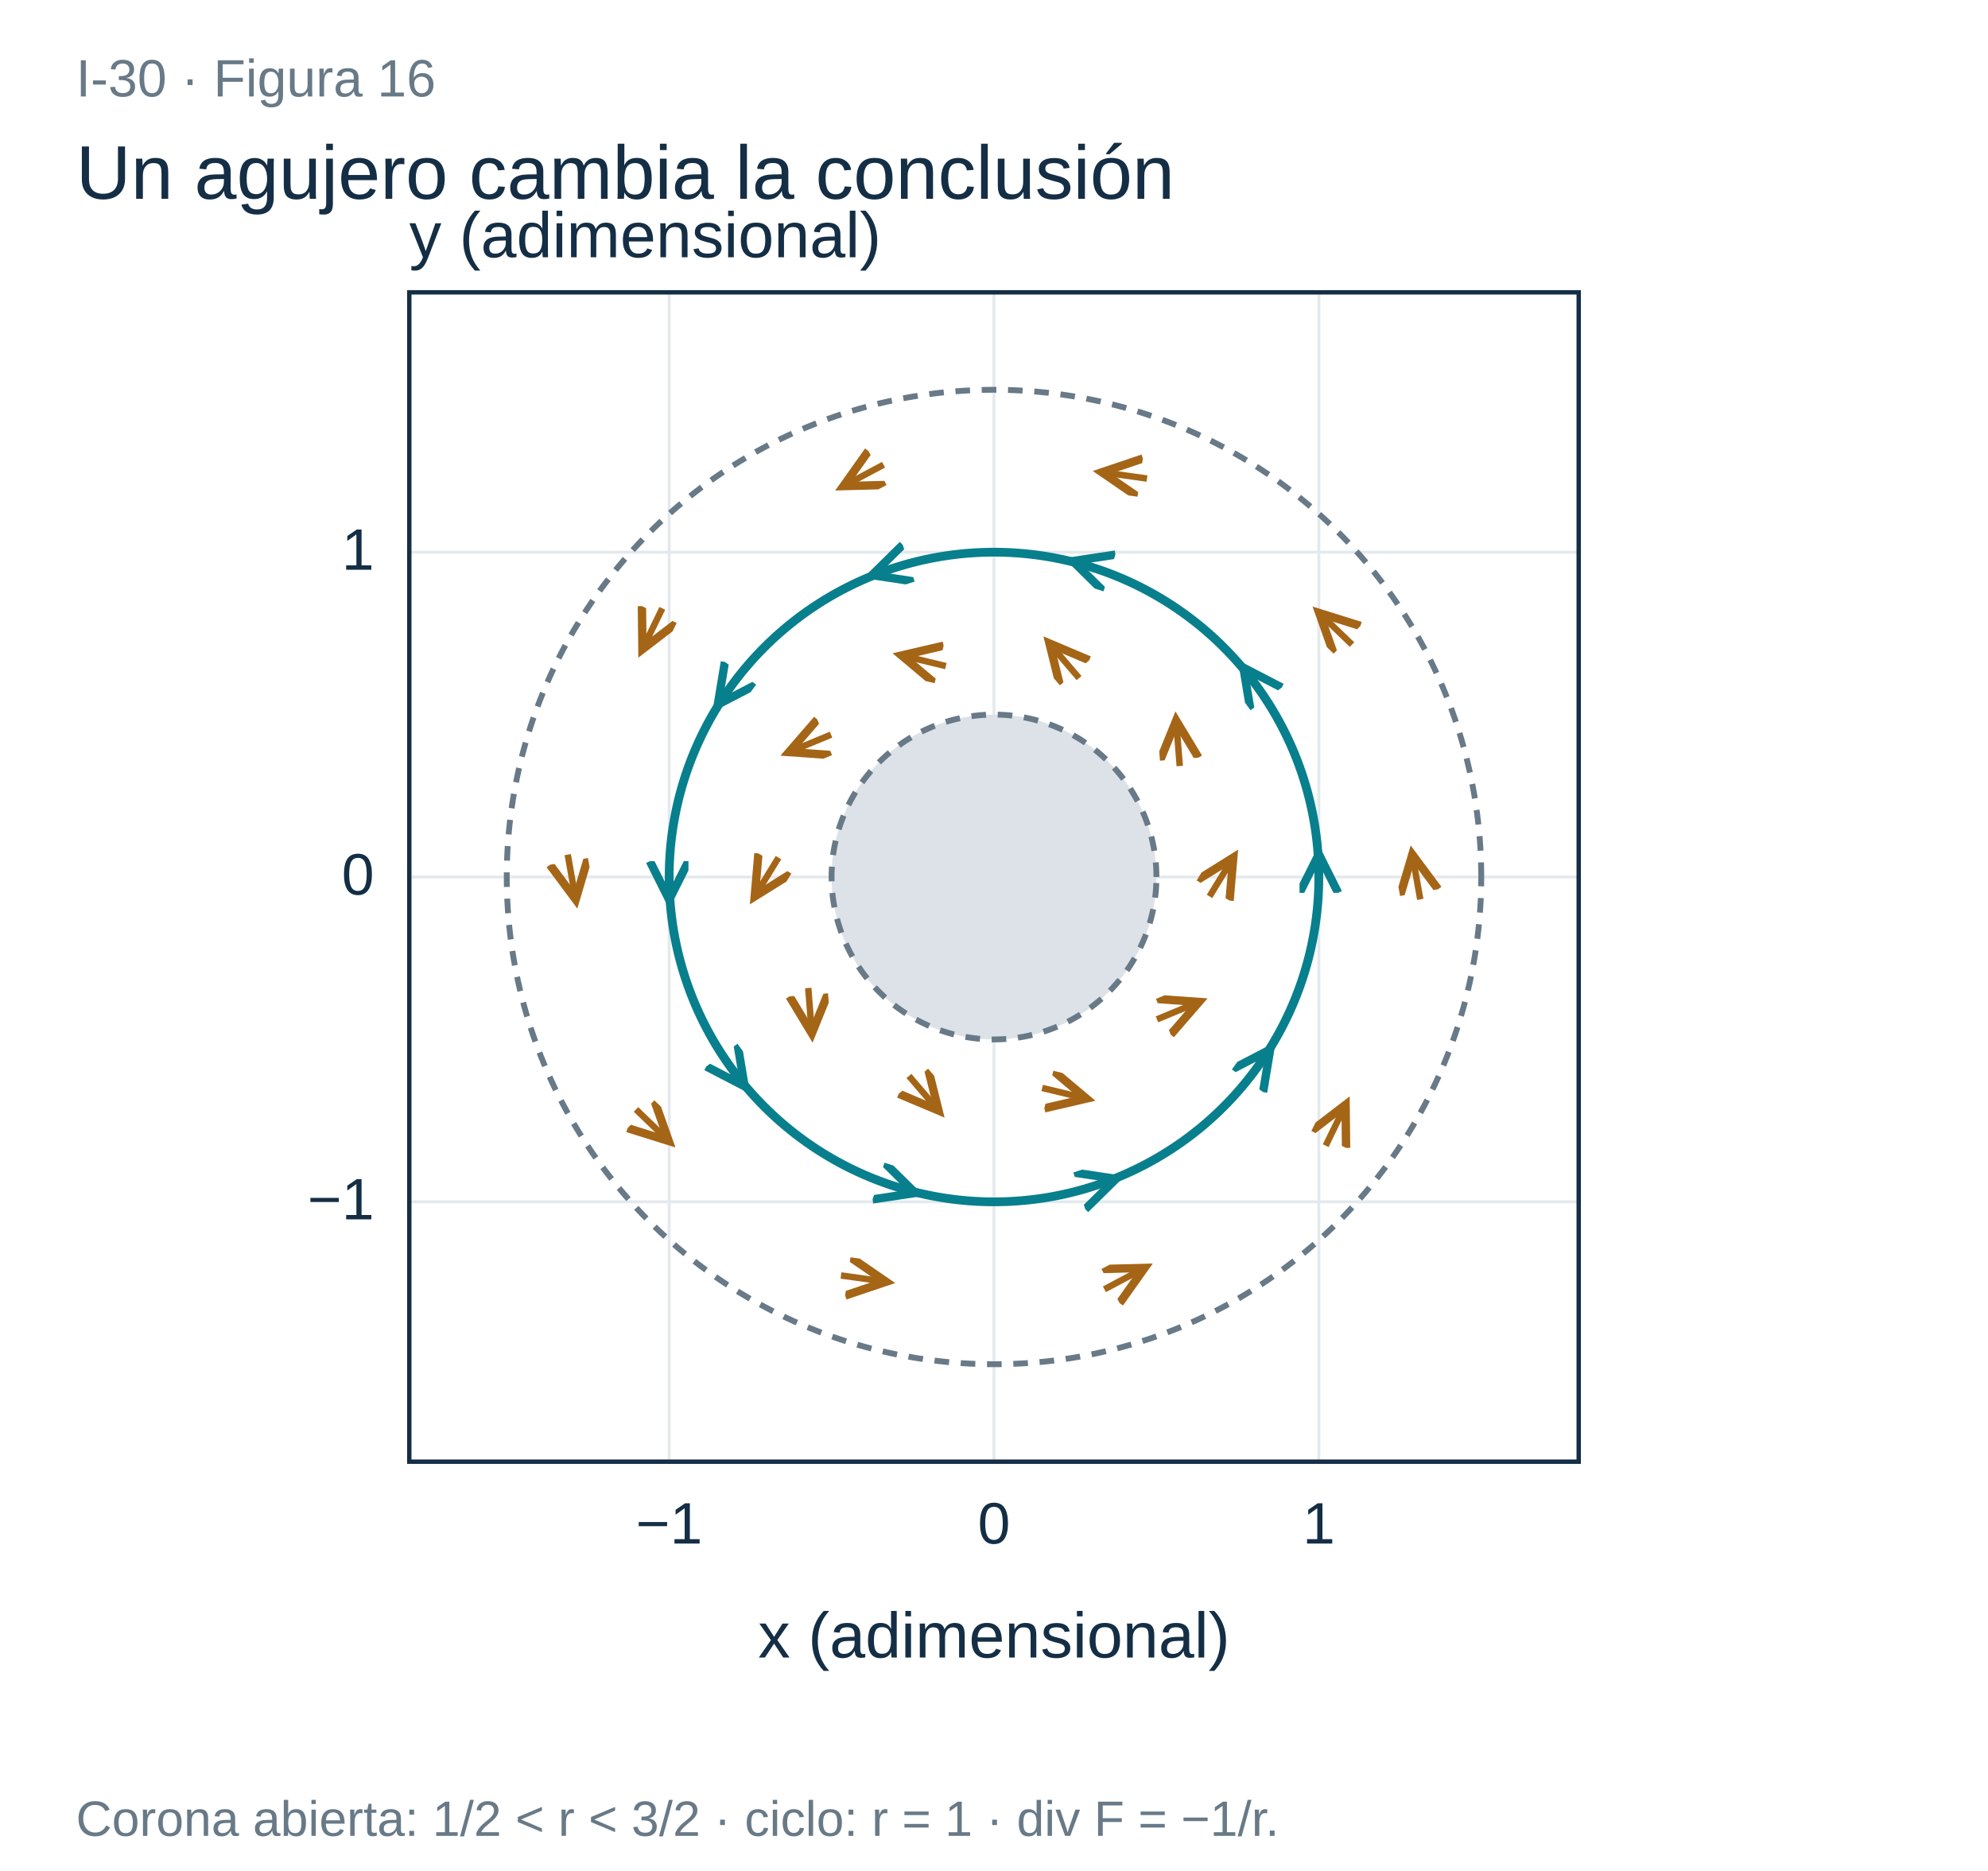
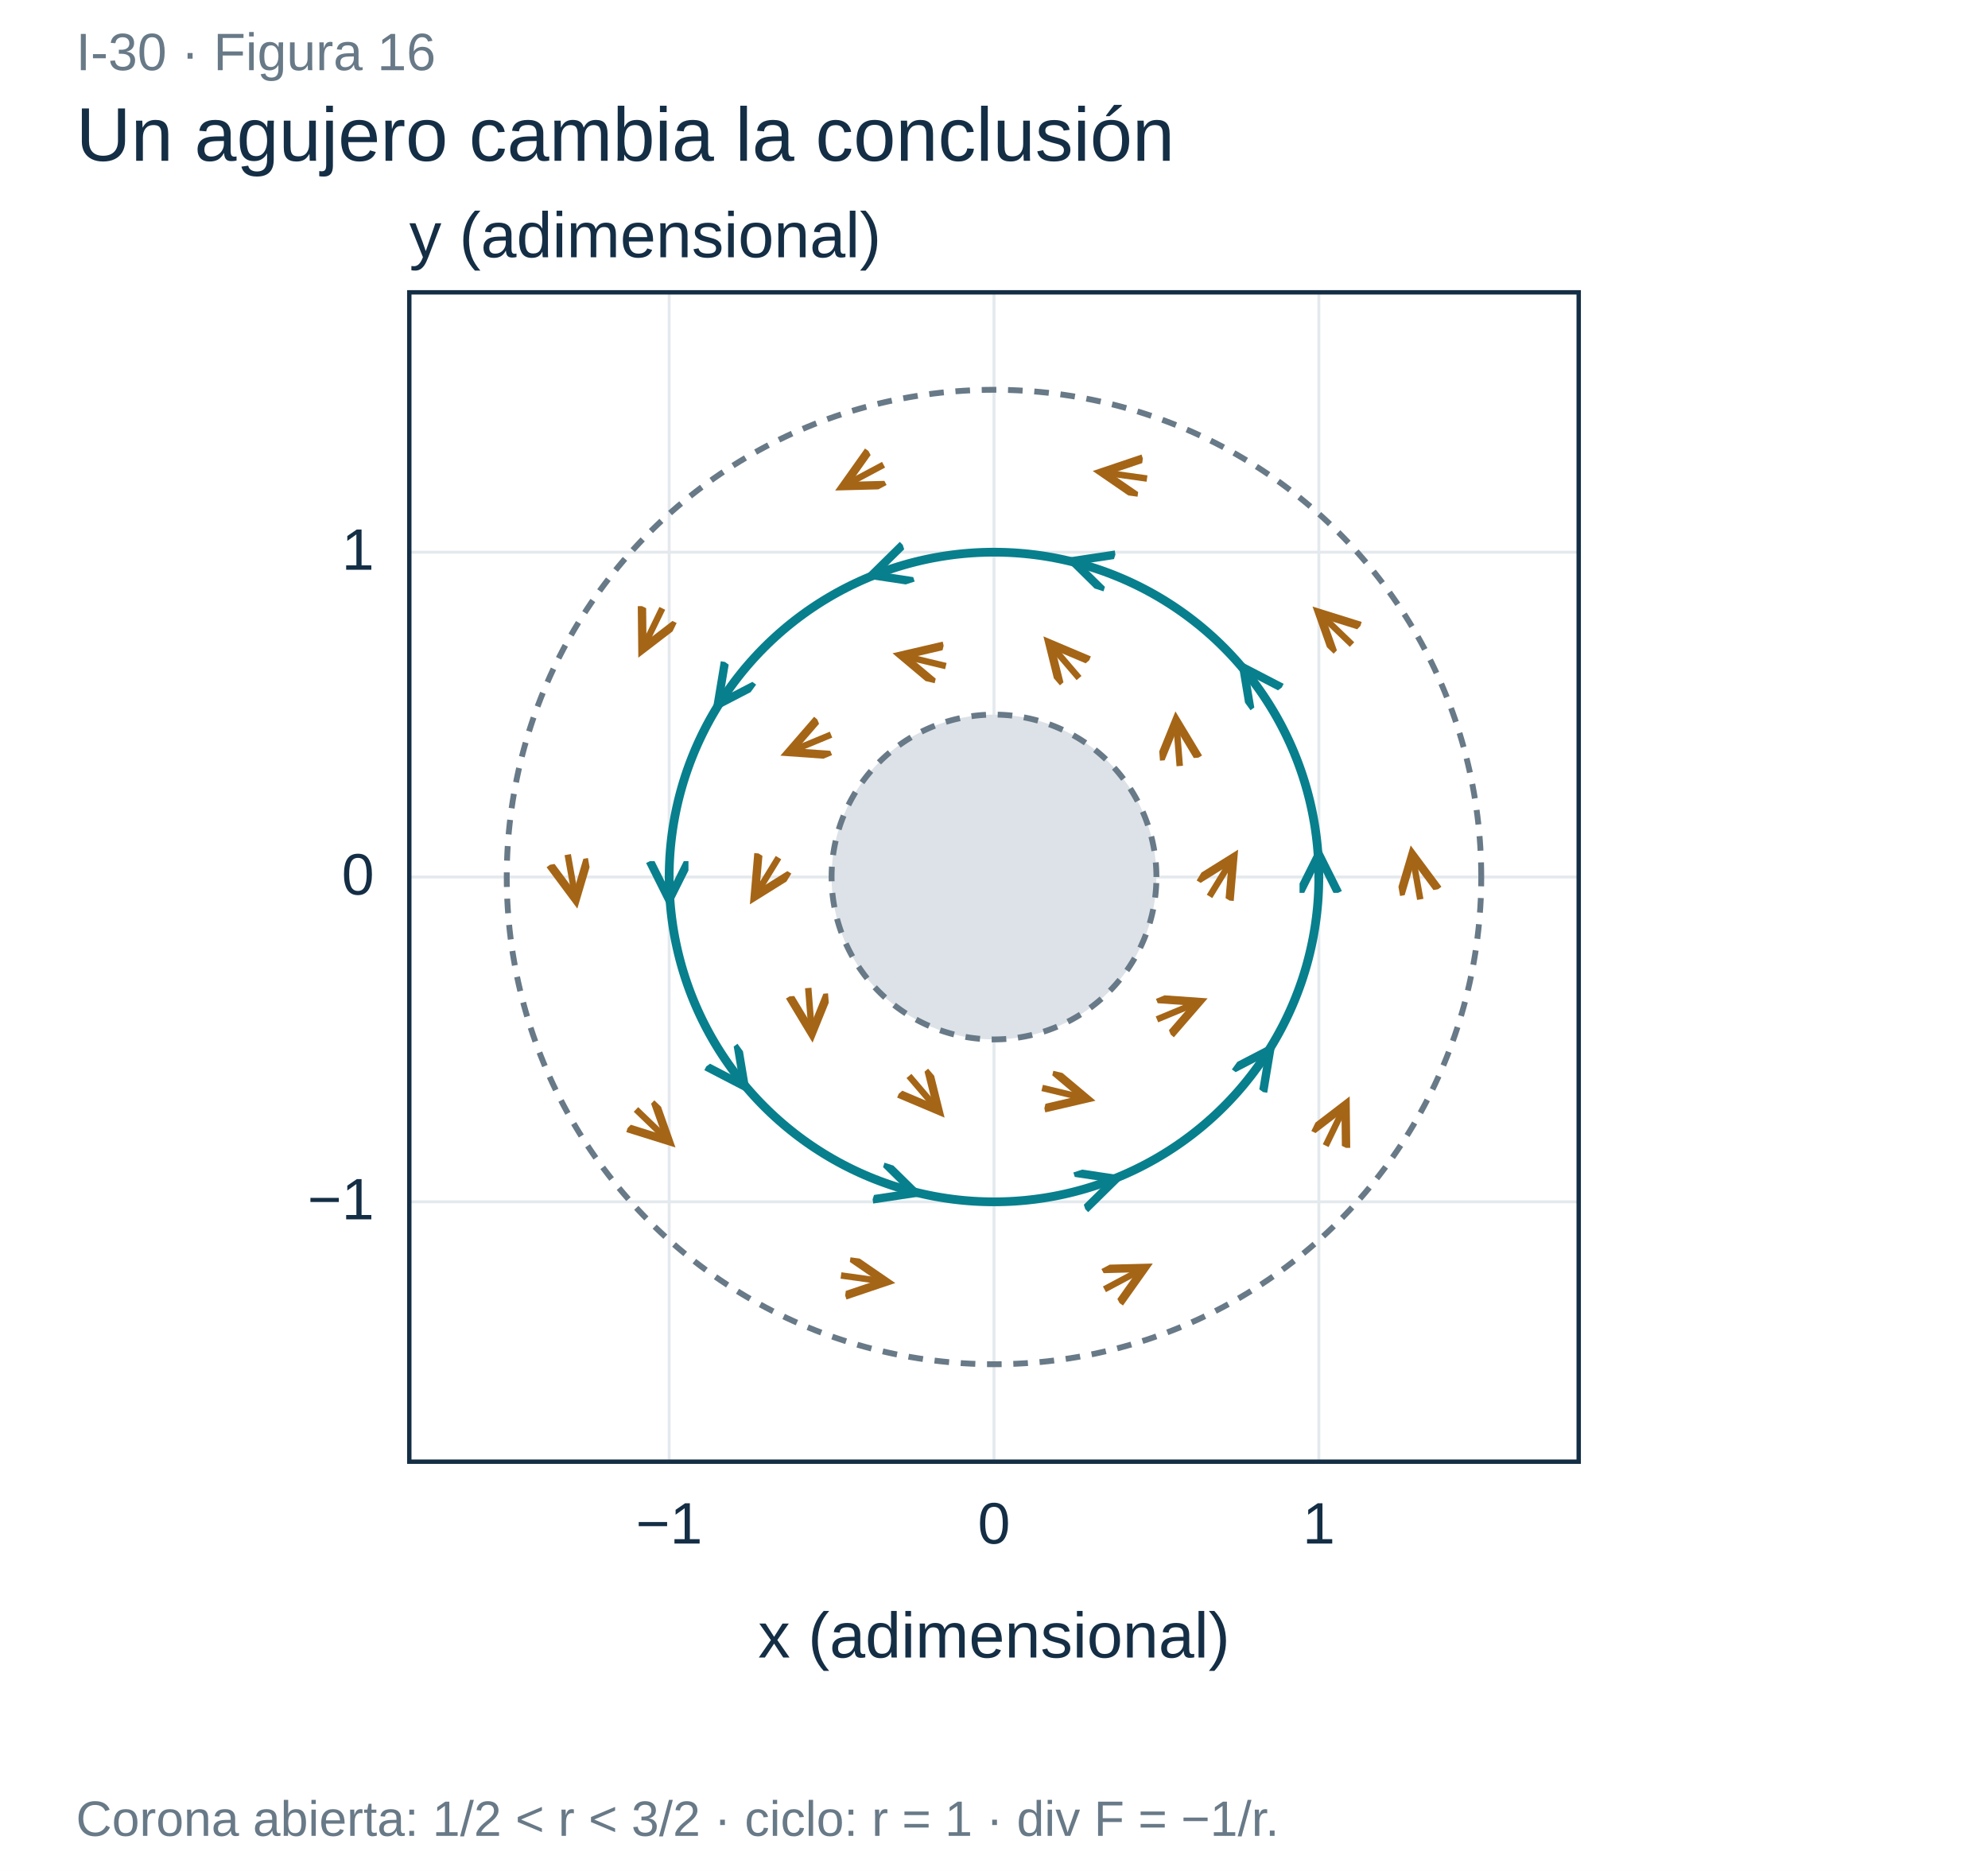
<svg xmlns="http://www.w3.org/2000/svg" width="680" height="640" viewBox="0 0 680 640" role="img" aria-labelledby="title desc">
  <defs>
    <clipPath id="plot">
      <rect x="140" y="100" width="400" height="400" />
    </clipPath>
    <marker id="arr" markerWidth="8" markerHeight="8" refX="6" refY="3" orient="auto">
      <path d="M0 0L6 3L0 6" fill="none" stroke="context-stroke" stroke-width="1.3" />
    </marker>
  </defs>
  <rect width="680" height="640" fill="white" />
-   <text x="26" y="33" font-family="Arial,sans-serif" font-size="18" fill="#687987" text-anchor="start">I-30 · Figura 16</text>
-   <text x="26" y="68" font-family="Arial,sans-serif" font-size="26" fill="#142e45" text-anchor="start">Un agujero cambia la conclusión</text>
+   <text x="26" y="24" font-family="Arial,sans-serif" font-size="18" fill="#687987" text-anchor="start">I-30 · Figura 16</text>
+   <text x="26" y="55" font-family="Arial,sans-serif" font-size="26" fill="#142e45" text-anchor="start">Un agujero cambia la conclusión</text>
  <path d="M228.889 100V500" stroke="#e4e9ed" />
  <text x="228.889" y="528" font-family="Arial,sans-serif" font-size="20" fill="#142e45" text-anchor="middle">−1</text>
  <path d="M340.0 100V500" stroke="#e4e9ed" />
  <text x="340.0" y="528" font-family="Arial,sans-serif" font-size="20" fill="#142e45" text-anchor="middle">0</text>
  <path d="M451.111 100V500" stroke="#e4e9ed" />
  <text x="451.111" y="528" font-family="Arial,sans-serif" font-size="20" fill="#142e45" text-anchor="middle">1</text>
  <path d="M140 411.111H540" stroke="#e4e9ed" />
  <text x="128" y="417.111" font-family="Arial,sans-serif" font-size="20" fill="#142e45" text-anchor="end">−1</text>
  <path d="M140 300.0H540" stroke="#e4e9ed" />
  <text x="128" y="306.0" font-family="Arial,sans-serif" font-size="20" fill="#142e45" text-anchor="end">0</text>
  <path d="M140 188.889H540" stroke="#e4e9ed" />
  <text x="128" y="194.889" font-family="Arial,sans-serif" font-size="20" fill="#142e45" text-anchor="end">1</text>
  <rect x="140" y="100" width="400" height="400" fill="none" stroke="#142e45" stroke-width="1.5" />
  <text x="340.0" y="567" font-family="Arial,sans-serif" font-size="22" fill="#142e45" text-anchor="middle">x (adimensional)</text>
  <text x="140" y="88" font-family="Arial,sans-serif" font-size="22" fill="#142e45" text-anchor="start">y (adimensional)</text>
  <circle cx="340.0" cy="300.0" r="55.556" fill="#dce2e7" />
  <polyline points="395.556,300.000 395.549,299.127 395.528,298.255 395.494,297.383 395.446,296.512 395.384,295.641 395.309,294.772 395.220,293.904 395.117,293.037 395.001,292.172 394.872,291.309 394.728,290.448 394.572,289.590 394.401,288.734 394.218,287.881 394.021,287.031 393.810,286.184 393.587,285.340 393.350,284.500 393.100,283.664 392.836,282.832 392.560,282.005 392.271,281.181 391.969,280.363 391.654,279.549 391.327,278.740 390.986,277.936 390.634,277.138 390.268,276.346 389.890,275.559 389.500,274.778 389.098,274.004 388.684,273.236 388.257,272.475 387.819,271.720 387.369,270.972 386.907,270.232 386.434,269.499 385.949,268.773 385.453,268.055 384.945,267.345 384.427,266.643 383.898,265.950 383.357,265.264 382.806,264.588 382.245,263.920 381.673,263.260 381.091,262.610 380.498,261.970 379.896,261.338 379.284,260.716 378.662,260.104 378.030,259.502 377.390,258.909 376.740,258.327 376.080,257.755 375.412,257.194 374.736,256.643 374.050,256.102 373.357,255.573 372.655,255.055 371.945,254.547 371.227,254.051 370.501,253.566 369.768,253.093 369.028,252.631 368.280,252.181 367.525,251.743 366.764,251.316 365.996,250.902 365.222,250.500 364.441,250.110 363.654,249.732 362.862,249.366 362.064,249.014 361.260,248.673 360.451,248.346 359.637,248.031 358.819,247.729 357.995,247.440 357.168,247.164 356.336,246.900 355.500,246.650 354.660,246.413 353.816,246.190 352.969,245.979 352.119,245.782 351.266,245.599 350.410,245.428 349.552,245.272 348.691,245.128 347.828,244.999 346.963,244.883 346.096,244.780 345.228,244.691 344.359,244.616 343.488,244.554 342.617,244.506 341.745,244.472 340.873,244.451 340.000,244.444 339.127,244.451 338.255,244.472 337.383,244.506 336.512,244.554 335.641,244.616 334.772,244.691 333.904,244.780 333.037,244.883 332.172,244.999 331.309,245.128 330.448,245.272 329.590,245.428 328.734,245.599 327.881,245.782 327.031,245.979 326.184,246.190 325.340,246.413 324.500,246.650 323.664,246.900 322.832,247.164 322.005,247.440 321.181,247.729 320.363,248.031 319.549,248.346 318.740,248.673 317.936,249.014 317.138,249.366 316.346,249.732 315.559,250.110 314.778,250.500 314.004,250.902 313.236,251.316 312.475,251.743 311.720,252.181 310.972,252.631 310.232,253.093 309.499,253.566 308.773,254.051 308.055,254.547 307.345,255.055 306.643,255.573 305.950,256.102 305.264,256.643 304.588,257.194 303.920,257.755 303.260,258.327 302.610,258.909 301.970,259.502 301.338,260.104 300.716,260.716 300.104,261.338 299.502,261.970 298.909,262.610 298.327,263.260 297.755,263.920 297.194,264.588 296.643,265.264 296.102,265.950 295.573,266.643 295.055,267.345 294.547,268.055 294.051,268.773 293.566,269.499 293.093,270.232 292.631,270.972 292.181,271.720 291.743,272.475 291.316,273.236 290.902,274.004 290.500,274.778 290.110,275.559 289.732,276.346 289.366,277.138 289.014,277.936 288.673,278.740 288.346,279.549 288.031,280.363 287.729,281.181 287.440,282.005 287.164,282.832 286.900,283.664 286.650,284.500 286.413,285.340 286.190,286.184 285.979,287.031 285.782,287.881 285.599,288.734 285.428,289.590 285.272,290.448 285.128,291.309 284.999,292.172 284.883,293.037 284.780,293.904 284.691,294.772 284.616,295.641 284.554,296.512 284.506,297.383 284.472,298.255 284.451,299.127 284.444,300.000 284.451,300.873 284.472,301.745 284.506,302.617 284.554,303.488 284.616,304.359 284.691,305.228 284.780,306.096 284.883,306.963 284.999,307.828 285.128,308.691 285.272,309.552 285.428,310.410 285.599,311.266 285.782,312.119 285.979,312.969 286.190,313.816 286.413,314.660 286.650,315.500 286.900,316.336 287.164,317.168 287.440,317.995 287.729,318.819 288.031,319.637 288.346,320.451 288.673,321.260 289.014,322.064 289.366,322.862 289.732,323.654 290.110,324.441 290.500,325.222 290.902,325.996 291.316,326.764 291.743,327.525 292.181,328.280 292.631,329.028 293.093,329.768 293.566,330.501 294.051,331.227 294.547,331.945 295.055,332.655 295.573,333.357 296.102,334.050 296.643,334.736 297.194,335.412 297.755,336.080 298.327,336.740 298.909,337.390 299.502,338.030 300.104,338.662 300.716,339.284 301.338,339.896 301.970,340.498 302.610,341.091 303.260,341.673 303.920,342.245 304.588,342.806 305.264,343.357 305.950,343.898 306.643,344.427 307.345,344.945 308.055,345.453 308.773,345.949 309.499,346.434 310.232,346.907 310.972,347.369 311.720,347.819 312.475,348.257 313.236,348.684 314.004,349.098 314.778,349.500 315.559,349.890 316.346,350.268 317.138,350.634 317.936,350.986 318.740,351.327 319.549,351.654 320.363,351.969 321.181,352.271 322.005,352.560 322.832,352.836 323.664,353.100 324.500,353.350 325.340,353.587 326.184,353.810 327.031,354.021 327.881,354.218 328.734,354.401 329.590,354.572 330.448,354.728 331.309,354.872 332.172,355.001 333.037,355.117 333.904,355.220 334.772,355.309 335.641,355.384 336.512,355.446 337.383,355.494 338.255,355.528 339.127,355.549 340.000,355.556 340.873,355.549 341.745,355.528 342.617,355.494 343.488,355.446 344.359,355.384 345.228,355.309 346.096,355.220 346.963,355.117 347.828,355.001 348.691,354.872 349.552,354.728 350.410,354.572 351.266,354.401 352.119,354.218 352.969,354.021 353.816,353.810 354.660,353.587 355.500,353.350 356.336,353.100 357.168,352.836 357.995,352.560 358.819,352.271 359.637,351.969 360.451,351.654 361.260,351.327 362.064,350.986 362.862,350.634 363.654,350.268 364.441,349.890 365.222,349.500 365.996,349.098 366.764,348.684 367.525,348.257 368.280,347.819 369.028,347.369 369.768,346.907 370.501,346.434 371.227,345.949 371.945,345.453 372.655,344.945 373.357,344.427 374.050,343.898 374.736,343.357 375.412,342.806 376.080,342.245 376.740,341.673 377.390,341.091 378.030,340.498 378.662,339.896 379.284,339.284 379.896,338.662 380.498,338.030 381.091,337.390 381.673,336.740 382.245,336.080 382.806,335.412 383.357,334.736 383.898,334.050 384.427,333.357 384.945,332.655 385.453,331.945 385.949,331.227 386.434,330.501 386.907,329.768 387.369,329.028 387.819,328.280 388.257,327.525 388.684,326.764 389.098,325.996 389.500,325.222 389.890,324.441 390.268,323.654 390.634,322.862 390.986,322.064 391.327,321.260 391.654,320.451 391.969,319.637 392.271,318.819 392.560,317.995 392.836,317.168 393.100,316.336 393.350,315.500 393.587,314.660 393.810,313.816 394.021,312.969 394.218,312.119 394.401,311.266 394.572,310.410 394.728,309.552 394.872,308.691 395.001,307.828 395.117,306.963 395.220,306.096 395.309,305.228 395.384,304.359 395.446,303.488 395.494,302.617 395.528,301.745 395.549,300.873 395.556,300.000" fill="none" stroke="#687987" stroke-width="2" stroke-dasharray="5 4" clip-path="url(#plot)" />
  <polyline points="506.667,300.000 506.646,297.382 506.584,294.765 506.482,292.149 506.338,289.535 506.153,286.923 505.927,284.315 505.660,281.711 505.352,279.111 505.004,276.516 504.615,273.928 504.185,271.345 503.715,268.770 503.204,266.202 502.653,263.643 502.062,261.092 501.431,258.552 500.760,256.021 500.049,253.501 499.299,250.993 498.509,248.497 497.681,246.014 496.813,243.544 495.907,241.088 494.963,238.646 493.980,236.219 492.959,233.809 491.901,231.414 490.805,229.037 489.671,226.677 488.501,224.335 487.294,222.012 486.051,219.708 484.772,217.424 483.457,215.160 482.107,212.917 480.721,210.696 479.301,208.496 477.847,206.319 476.358,204.166 474.836,202.036 473.281,199.930 471.693,197.849 470.072,195.793 468.419,193.763 466.734,191.759 465.019,189.781 463.272,187.831 461.495,185.909 459.688,184.015 457.851,182.149 455.985,180.312 454.091,178.505 452.169,176.728 450.219,174.981 448.241,173.266 446.237,171.581 444.207,169.928 442.151,168.307 440.070,166.719 437.964,165.164 435.834,163.642 433.681,162.153 431.504,160.699 429.304,159.279 427.083,157.893 424.840,156.543 422.576,155.228 420.292,153.949 417.988,152.706 415.665,151.499 413.323,150.329 410.963,149.195 408.586,148.099 406.191,147.041 403.781,146.020 401.354,145.037 398.912,144.093 396.456,143.187 393.986,142.319 391.503,141.491 389.007,140.701 386.499,139.951 383.979,139.240 381.448,138.569 378.908,137.938 376.357,137.347 373.798,136.796 371.230,136.285 368.655,135.815 366.072,135.385 363.484,134.996 360.889,134.648 358.289,134.340 355.685,134.073 353.077,133.847 350.465,133.662 347.851,133.518 345.235,133.416 342.618,133.354 340.000,133.333 337.382,133.354 334.765,133.416 332.149,133.518 329.535,133.662 326.923,133.847 324.315,134.073 321.711,134.340 319.111,134.648 316.516,134.996 313.928,135.385 311.345,135.815 308.770,136.285 306.202,136.796 303.643,137.347 301.092,137.938 298.552,138.569 296.021,139.240 293.501,139.951 290.993,140.701 288.497,141.491 286.014,142.319 283.544,143.187 281.088,144.093 278.646,145.037 276.219,146.020 273.809,147.041 271.414,148.099 269.037,149.195 266.677,150.329 264.335,151.499 262.012,152.706 259.708,153.949 257.424,155.228 255.160,156.543 252.917,157.893 250.696,159.279 248.496,160.699 246.319,162.153 244.166,163.642 242.036,165.164 239.930,166.719 237.849,168.307 235.793,169.928 233.763,171.581 231.759,173.266 229.781,174.981 227.831,176.728 225.909,178.505 224.015,180.312 222.149,182.149 220.312,184.015 218.505,185.909 216.728,187.831 214.981,189.781 213.266,191.759 211.581,193.763 209.928,195.793 208.307,197.849 206.719,199.930 205.164,202.036 203.642,204.166 202.153,206.319 200.699,208.496 199.279,210.696 197.893,212.917 196.543,215.160 195.228,217.424 193.949,219.708 192.706,222.012 191.499,224.335 190.329,226.677 189.195,229.037 188.099,231.414 187.041,233.809 186.020,236.219 185.037,238.646 184.093,241.088 183.187,243.544 182.319,246.014 181.491,248.497 180.701,250.993 179.951,253.501 179.240,256.021 178.569,258.552 177.938,261.092 177.347,263.643 176.796,266.202 176.285,268.770 175.815,271.345 175.385,273.928 174.996,276.516 174.648,279.111 174.340,281.711 174.073,284.315 173.847,286.923 173.662,289.535 173.518,292.149 173.416,294.765 173.354,297.382 173.333,300.000 173.354,302.618 173.416,305.235 173.518,307.851 173.662,310.465 173.847,313.077 174.073,315.685 174.340,318.289 174.648,320.889 174.996,323.484 175.385,326.072 175.815,328.655 176.285,331.230 176.796,333.798 177.347,336.357 177.938,338.908 178.569,341.448 179.240,343.979 179.951,346.499 180.701,349.007 181.491,351.503 182.319,353.986 183.187,356.456 184.093,358.912 185.037,361.354 186.020,363.781 187.041,366.191 188.099,368.586 189.195,370.963 190.329,373.323 191.499,375.665 192.706,377.988 193.949,380.292 195.228,382.576 196.543,384.840 197.893,387.083 199.279,389.304 200.699,391.504 202.153,393.681 203.642,395.834 205.164,397.964 206.719,400.070 208.307,402.151 209.928,404.207 211.581,406.237 213.266,408.241 214.981,410.219 216.728,412.169 218.505,414.091 220.312,415.985 222.149,417.851 224.015,419.688 225.909,421.495 227.831,423.272 229.781,425.019 231.759,426.734 233.763,428.419 235.793,430.072 237.849,431.693 239.930,433.281 242.036,434.836 244.166,436.358 246.319,437.847 248.496,439.301 250.696,440.721 252.917,442.107 255.160,443.457 257.424,444.772 259.708,446.051 262.012,447.294 264.335,448.501 266.677,449.671 269.037,450.805 271.414,451.901 273.809,452.959 276.219,453.980 278.646,454.963 281.088,455.907 283.544,456.813 286.014,457.681 288.497,458.509 290.993,459.299 293.501,460.049 296.021,460.760 298.552,461.431 301.092,462.062 303.643,462.653 306.202,463.204 308.770,463.715 311.345,464.185 313.928,464.615 316.516,465.004 319.111,465.352 321.711,465.660 324.315,465.927 326.923,466.153 329.535,466.338 332.149,466.482 334.765,466.584 337.382,466.646 340.000,466.667 342.618,466.646 345.235,466.584 347.851,466.482 350.465,466.338 353.077,466.153 355.685,465.927 358.289,465.660 360.889,465.352 363.484,465.004 366.072,464.615 368.655,464.185 371.230,463.715 373.798,463.204 376.357,462.653 378.908,462.062 381.448,461.431 383.979,460.760 386.499,460.049 389.007,459.299 391.503,458.509 393.986,457.681 396.456,456.813 398.912,455.907 401.354,454.963 403.781,453.980 406.191,452.959 408.586,451.901 410.963,450.805 413.323,449.671 415.665,448.501 417.988,447.294 420.292,446.051 422.576,444.772 424.840,443.457 427.083,442.107 429.304,440.721 431.504,439.301 433.681,437.847 435.834,436.358 437.964,434.836 440.070,433.281 442.151,431.693 444.207,430.072 446.237,428.419 448.241,426.734 450.219,425.019 452.169,423.272 454.091,421.495 455.985,419.688 457.851,417.851 459.688,415.985 461.495,414.091 463.272,412.169 465.019,410.219 466.734,408.241 468.419,406.237 470.072,404.207 471.693,402.151 473.281,400.070 474.836,397.964 476.358,395.834 477.847,393.681 479.301,391.504 480.721,389.304 482.107,387.083 483.457,384.840 484.772,382.576 486.051,380.292 487.294,377.988 488.501,375.665 489.671,373.323 490.805,370.963 491.901,368.586 492.959,366.191 493.980,363.781 494.963,361.354 495.907,358.912 496.813,356.456 497.681,353.986 498.509,351.503 499.299,349.007 500.049,346.499 500.760,343.979 501.431,341.448 502.062,338.908 502.653,336.357 503.204,333.798 503.715,331.230 504.185,328.655 504.615,326.072 505.004,323.484 505.352,320.889 505.660,318.289 505.927,315.685 506.153,313.077 506.338,310.465 506.482,307.851 506.584,305.235 506.646,302.618 506.667,300.000" fill="none" stroke="#687987" stroke-width="2" stroke-dasharray="5 4" clip-path="url(#plot)" />
  <polyline points="451.111,300.000 451.097,298.255 451.056,296.510 450.988,294.766 450.892,293.023 450.769,291.282 450.618,289.544 450.440,287.807 450.235,286.074 450.003,284.344 449.743,282.618 449.457,280.897 449.143,279.180 448.803,277.468 448.435,275.762 448.041,274.062 447.620,272.368 447.173,270.681 446.699,269.001 446.199,267.329 445.673,265.665 445.121,264.009 444.542,262.362 443.938,260.725 443.308,259.097 442.653,257.480 441.973,255.872 441.267,254.276 440.536,252.691 439.781,251.118 439.001,249.557 438.196,248.008 437.367,246.472 436.515,244.949 435.638,243.440 434.738,241.945 433.814,240.464 432.867,238.997 431.898,237.546 430.906,236.111 429.891,234.691 428.854,233.287 427.795,231.899 426.714,230.529 425.613,229.175 424.490,227.839 423.346,226.521 422.181,225.221 420.997,223.939 419.792,222.676 418.567,221.433 417.324,220.208 416.061,219.003 414.779,217.819 413.479,216.654 412.161,215.510 410.825,214.387 409.471,213.286 408.101,212.205 406.713,211.146 405.309,210.109 403.889,209.094 402.454,208.102 401.003,207.133 399.536,206.186 398.055,205.262 396.560,204.362 395.051,203.485 393.528,202.633 391.992,201.804 390.443,200.999 388.882,200.219 387.309,199.464 385.724,198.733 384.128,198.027 382.520,197.347 380.903,196.692 379.275,196.062 377.638,195.458 375.991,194.879 374.335,194.327 372.671,193.801 370.999,193.301 369.319,192.827 367.632,192.380 365.938,191.959 364.238,191.565 362.532,191.197 360.820,190.857 359.103,190.543 357.382,190.257 355.656,189.997 353.926,189.765 352.193,189.560 350.456,189.382 348.718,189.231 346.977,189.108 345.234,189.012 343.490,188.944 341.745,188.903 340.000,188.889 338.255,188.903 336.510,188.944 334.766,189.012 333.023,189.108 331.282,189.231 329.544,189.382 327.807,189.560 326.074,189.765 324.344,189.997 322.618,190.257 320.897,190.543 319.180,190.857 317.468,191.197 315.762,191.565 314.062,191.959 312.368,192.380 310.681,192.827 309.001,193.301 307.329,193.801 305.665,194.327 304.009,194.879 302.362,195.458 300.725,196.062 299.097,196.692 297.480,197.347 295.872,198.027 294.276,198.733 292.691,199.464 291.118,200.219 289.557,200.999 288.008,201.804 286.472,202.633 284.949,203.485 283.440,204.362 281.945,205.262 280.464,206.186 278.997,207.133 277.546,208.102 276.111,209.094 274.691,210.109 273.287,211.146 271.899,212.205 270.529,213.286 269.175,214.387 267.839,215.510 266.521,216.654 265.221,217.819 263.939,219.003 262.676,220.208 261.433,221.433 260.208,222.676 259.003,223.939 257.819,225.221 256.654,226.521 255.510,227.839 254.387,229.175 253.286,230.529 252.205,231.899 251.146,233.287 250.109,234.691 249.094,236.111 248.102,237.546 247.133,238.997 246.186,240.464 245.262,241.945 244.362,243.440 243.485,244.949 242.633,246.472 241.804,248.008 240.999,249.557 240.219,251.118 239.464,252.691 238.733,254.276 238.027,255.872 237.347,257.480 236.692,259.097 236.062,260.725 235.458,262.362 234.879,264.009 234.327,265.665 233.801,267.329 233.301,269.001 232.827,270.681 232.380,272.368 231.959,274.062 231.565,275.762 231.197,277.468 230.857,279.180 230.543,280.897 230.257,282.618 229.997,284.344 229.765,286.074 229.560,287.807 229.382,289.544 229.231,291.282 229.108,293.023 229.012,294.766 228.944,296.510 228.903,298.255 228.889,300.000 228.903,301.745 228.944,303.490 229.012,305.234 229.108,306.977 229.231,308.718 229.382,310.456 229.560,312.193 229.765,313.926 229.997,315.656 230.257,317.382 230.543,319.103 230.857,320.820 231.197,322.532 231.565,324.238 231.959,325.938 232.380,327.632 232.827,329.319 233.301,330.999 233.801,332.671 234.327,334.335 234.879,335.991 235.458,337.638 236.062,339.275 236.692,340.903 237.347,342.520 238.027,344.128 238.733,345.724 239.464,347.309 240.219,348.882 240.999,350.443 241.804,351.992 242.633,353.528 243.485,355.051 244.362,356.560 245.262,358.055 246.186,359.536 247.133,361.003 248.102,362.454 249.094,363.889 250.109,365.309 251.146,366.713 252.205,368.101 253.286,369.471 254.387,370.825 255.510,372.161 256.654,373.479 257.819,374.779 259.003,376.061 260.208,377.324 261.433,378.567 262.676,379.792 263.939,380.997 265.221,382.181 266.521,383.346 267.839,384.490 269.175,385.613 270.529,386.714 271.899,387.795 273.287,388.854 274.691,389.891 276.111,390.906 277.546,391.898 278.997,392.867 280.464,393.814 281.945,394.738 283.440,395.638 284.949,396.515 286.472,397.367 288.008,398.196 289.557,399.001 291.118,399.781 292.691,400.536 294.276,401.267 295.872,401.973 297.480,402.653 299.097,403.308 300.725,403.938 302.362,404.542 304.009,405.121 305.665,405.673 307.329,406.199 309.001,406.699 310.681,407.173 312.368,407.620 314.062,408.041 315.762,408.435 317.468,408.803 319.180,409.143 320.897,409.457 322.618,409.743 324.344,410.003 326.074,410.235 327.807,410.440 329.544,410.618 331.282,410.769 333.023,410.892 334.766,410.988 336.510,411.056 338.255,411.097 340.000,411.111 341.745,411.097 343.490,411.056 345.234,410.988 346.977,410.892 348.718,410.769 350.456,410.618 352.193,410.440 353.926,410.235 355.656,410.003 357.382,409.743 359.103,409.457 360.820,409.143 362.532,408.803 364.238,408.435 365.938,408.041 367.632,407.620 369.319,407.173 370.999,406.699 372.671,406.199 374.335,405.673 375.991,405.121 377.638,404.542 379.275,403.938 380.903,403.308 382.520,402.653 384.128,401.973 385.724,401.267 387.309,400.536 388.882,399.781 390.443,399.001 391.992,398.196 393.528,397.367 395.051,396.515 396.560,395.638 398.055,394.738 399.536,393.814 401.003,392.867 402.454,391.898 403.889,390.906 405.309,389.891 406.713,388.854 408.101,387.795 409.471,386.714 410.825,385.613 412.161,384.490 413.479,383.346 414.779,382.181 416.061,380.997 417.324,379.792 418.567,378.567 419.792,377.324 420.997,376.061 422.181,374.779 423.346,373.479 424.490,372.161 425.613,370.825 426.714,369.471 427.795,368.101 428.854,366.713 429.891,365.309 430.906,363.889 431.898,362.454 432.867,361.003 433.814,359.536 434.738,358.055 435.638,356.560 436.515,355.051 437.367,353.528 438.196,351.992 439.001,350.443 439.781,348.882 440.536,347.309 441.267,345.724 441.973,344.128 442.653,342.520 443.308,340.903 443.938,339.275 444.542,337.638 445.121,335.991 445.673,334.335 446.199,332.671 446.699,330.999 447.173,329.319 447.620,327.632 448.041,325.938 448.435,324.238 448.803,322.532 449.143,320.820 449.457,319.103 449.743,317.382 450.003,315.656 450.235,313.926 450.440,312.193 450.618,310.456 450.769,308.718 450.892,306.977 450.988,305.234 451.056,303.490 451.097,301.745 451.111,300.000" fill="none" stroke="#087f8c" stroke-width="3" clip-path="url(#plot)" />
  <path d="M413.717 306.633L421.839 293.367" fill="none" stroke="#a56516" stroke-width="2.2" marker-end="url(#arr)" clip-path="url(#plot)" />
  <path d="M403.537 262.037L402.31 246.53" fill="none" stroke="#a56516" stroke-width="2.2" marker-end="url(#arr)" clip-path="url(#plot)" />
  <path d="M369.088 231.941L358.981 220.117" fill="none" stroke="#a56516" stroke-width="2.2" marker-end="url(#arr)" clip-path="url(#plot)" />
  <path d="M323.529 227.842L308.402 224.216" fill="none" stroke="#a56516" stroke-width="2.2" marker-end="url(#arr)" clip-path="url(#plot)" />
  <path d="M284.261 251.304L269.892 257.263" fill="none" stroke="#a56516" stroke-width="2.2" marker-end="url(#arr)" clip-path="url(#plot)" />
  <path d="M266.283 293.367L258.161 306.633" fill="none" stroke="#a56516" stroke-width="2.2" marker-end="url(#arr)" clip-path="url(#plot)" />
  <path d="M276.463 337.963L277.69 353.47" fill="none" stroke="#a56516" stroke-width="2.2" marker-end="url(#arr)" clip-path="url(#plot)" />
  <path d="M310.912 368.059L321.019 379.883" fill="none" stroke="#a56516" stroke-width="2.2" marker-end="url(#arr)" clip-path="url(#plot)" />
  <path d="M356.471 372.158L371.598 375.784" fill="none" stroke="#a56516" stroke-width="2.2" marker-end="url(#arr)" clip-path="url(#plot)" />
  <path d="M395.739 348.696L410.108 342.737" fill="none" stroke="#a56516" stroke-width="2.2" marker-end="url(#arr)" clip-path="url(#plot)" />
  <path d="M451.111 307.778L451.111 292.222" fill="none" stroke="#087f8c" stroke-width="2.2" marker-end="url(#arr)" clip-path="url(#plot)" />
  <path d="M434.462 240.983L425.319 228.398" fill="none" stroke="#087f8c" stroke-width="2.2" marker-end="url(#arr)" clip-path="url(#plot)" />
  <path d="M381.732 196.731L366.938 191.924" fill="none" stroke="#087f8c" stroke-width="2.2" marker-end="url(#arr)" clip-path="url(#plot)" />
  <path d="M313.062 191.924L298.268 196.731" fill="none" stroke="#087f8c" stroke-width="2.2" marker-end="url(#arr)" clip-path="url(#plot)" />
  <path d="M254.681 228.398L245.538 240.983" fill="none" stroke="#087f8c" stroke-width="2.2" marker-end="url(#arr)" clip-path="url(#plot)" />
  <path d="M228.889 292.222L228.889 307.778" fill="none" stroke="#087f8c" stroke-width="2.2" marker-end="url(#arr)" clip-path="url(#plot)" />
  <path d="M245.538 359.017L254.681 371.602" fill="none" stroke="#087f8c" stroke-width="2.2" marker-end="url(#arr)" clip-path="url(#plot)" />
  <path d="M298.268 403.269L313.062 408.076" fill="none" stroke="#087f8c" stroke-width="2.2" marker-end="url(#arr)" clip-path="url(#plot)" />
  <path d="M366.938 408.076L381.732 403.269" fill="none" stroke="#087f8c" stroke-width="2.2" marker-end="url(#arr)" clip-path="url(#plot)" />
  <path d="M425.319 371.602L434.462 359.017" fill="none" stroke="#087f8c" stroke-width="2.2" marker-end="url(#arr)" clip-path="url(#plot)" />
  <path d="M485.804 307.658L483.085 292.342" fill="none" stroke="#a56516" stroke-width="2.2" marker-end="url(#arr)" clip-path="url(#plot)" />
  <path d="M462.459 220.494L451.257 209.701" fill="none" stroke="#a56516" stroke-width="2.2" marker-end="url(#arr)" clip-path="url(#plot)" />
  <path d="M392.339 163.699L376.932 161.552" fill="none" stroke="#a56516" stroke-width="2.2" marker-end="url(#arr)" clip-path="url(#plot)" />
  <path d="M302.227 158.966L288.501 166.285" fill="none" stroke="#a56516" stroke-width="2.2" marker-end="url(#arr)" clip-path="url(#plot)" />
  <path d="M226.543 208.103L219.74 222.092" fill="none" stroke="#a56516" stroke-width="2.2" marker-end="url(#arr)" clip-path="url(#plot)" />
  <path d="M194.196 292.342L196.915 307.658" fill="none" stroke="#a56516" stroke-width="2.2" marker-end="url(#arr)" clip-path="url(#plot)" />
  <path d="M217.541 379.506L228.743 390.299" fill="none" stroke="#a56516" stroke-width="2.2" marker-end="url(#arr)" clip-path="url(#plot)" />
  <path d="M287.661 436.301L303.068 438.448" fill="none" stroke="#a56516" stroke-width="2.2" marker-end="url(#arr)" clip-path="url(#plot)" />
  <path d="M377.773 441.034L391.499 433.715" fill="none" stroke="#a56516" stroke-width="2.2" marker-end="url(#arr)" clip-path="url(#plot)" />
  <path d="M453.457 391.897L460.26 377.908" fill="none" stroke="#a56516" stroke-width="2.2" marker-end="url(#arr)" clip-path="url(#plot)" />
  <text x="26" y="628" font-family="Arial,sans-serif" font-size="17" fill="#687987" text-anchor="start">Corona abierta: 1/2 &lt; r &lt; 3/2 · ciclo: r = 1 · div F = −1/r.</text>
</svg>
